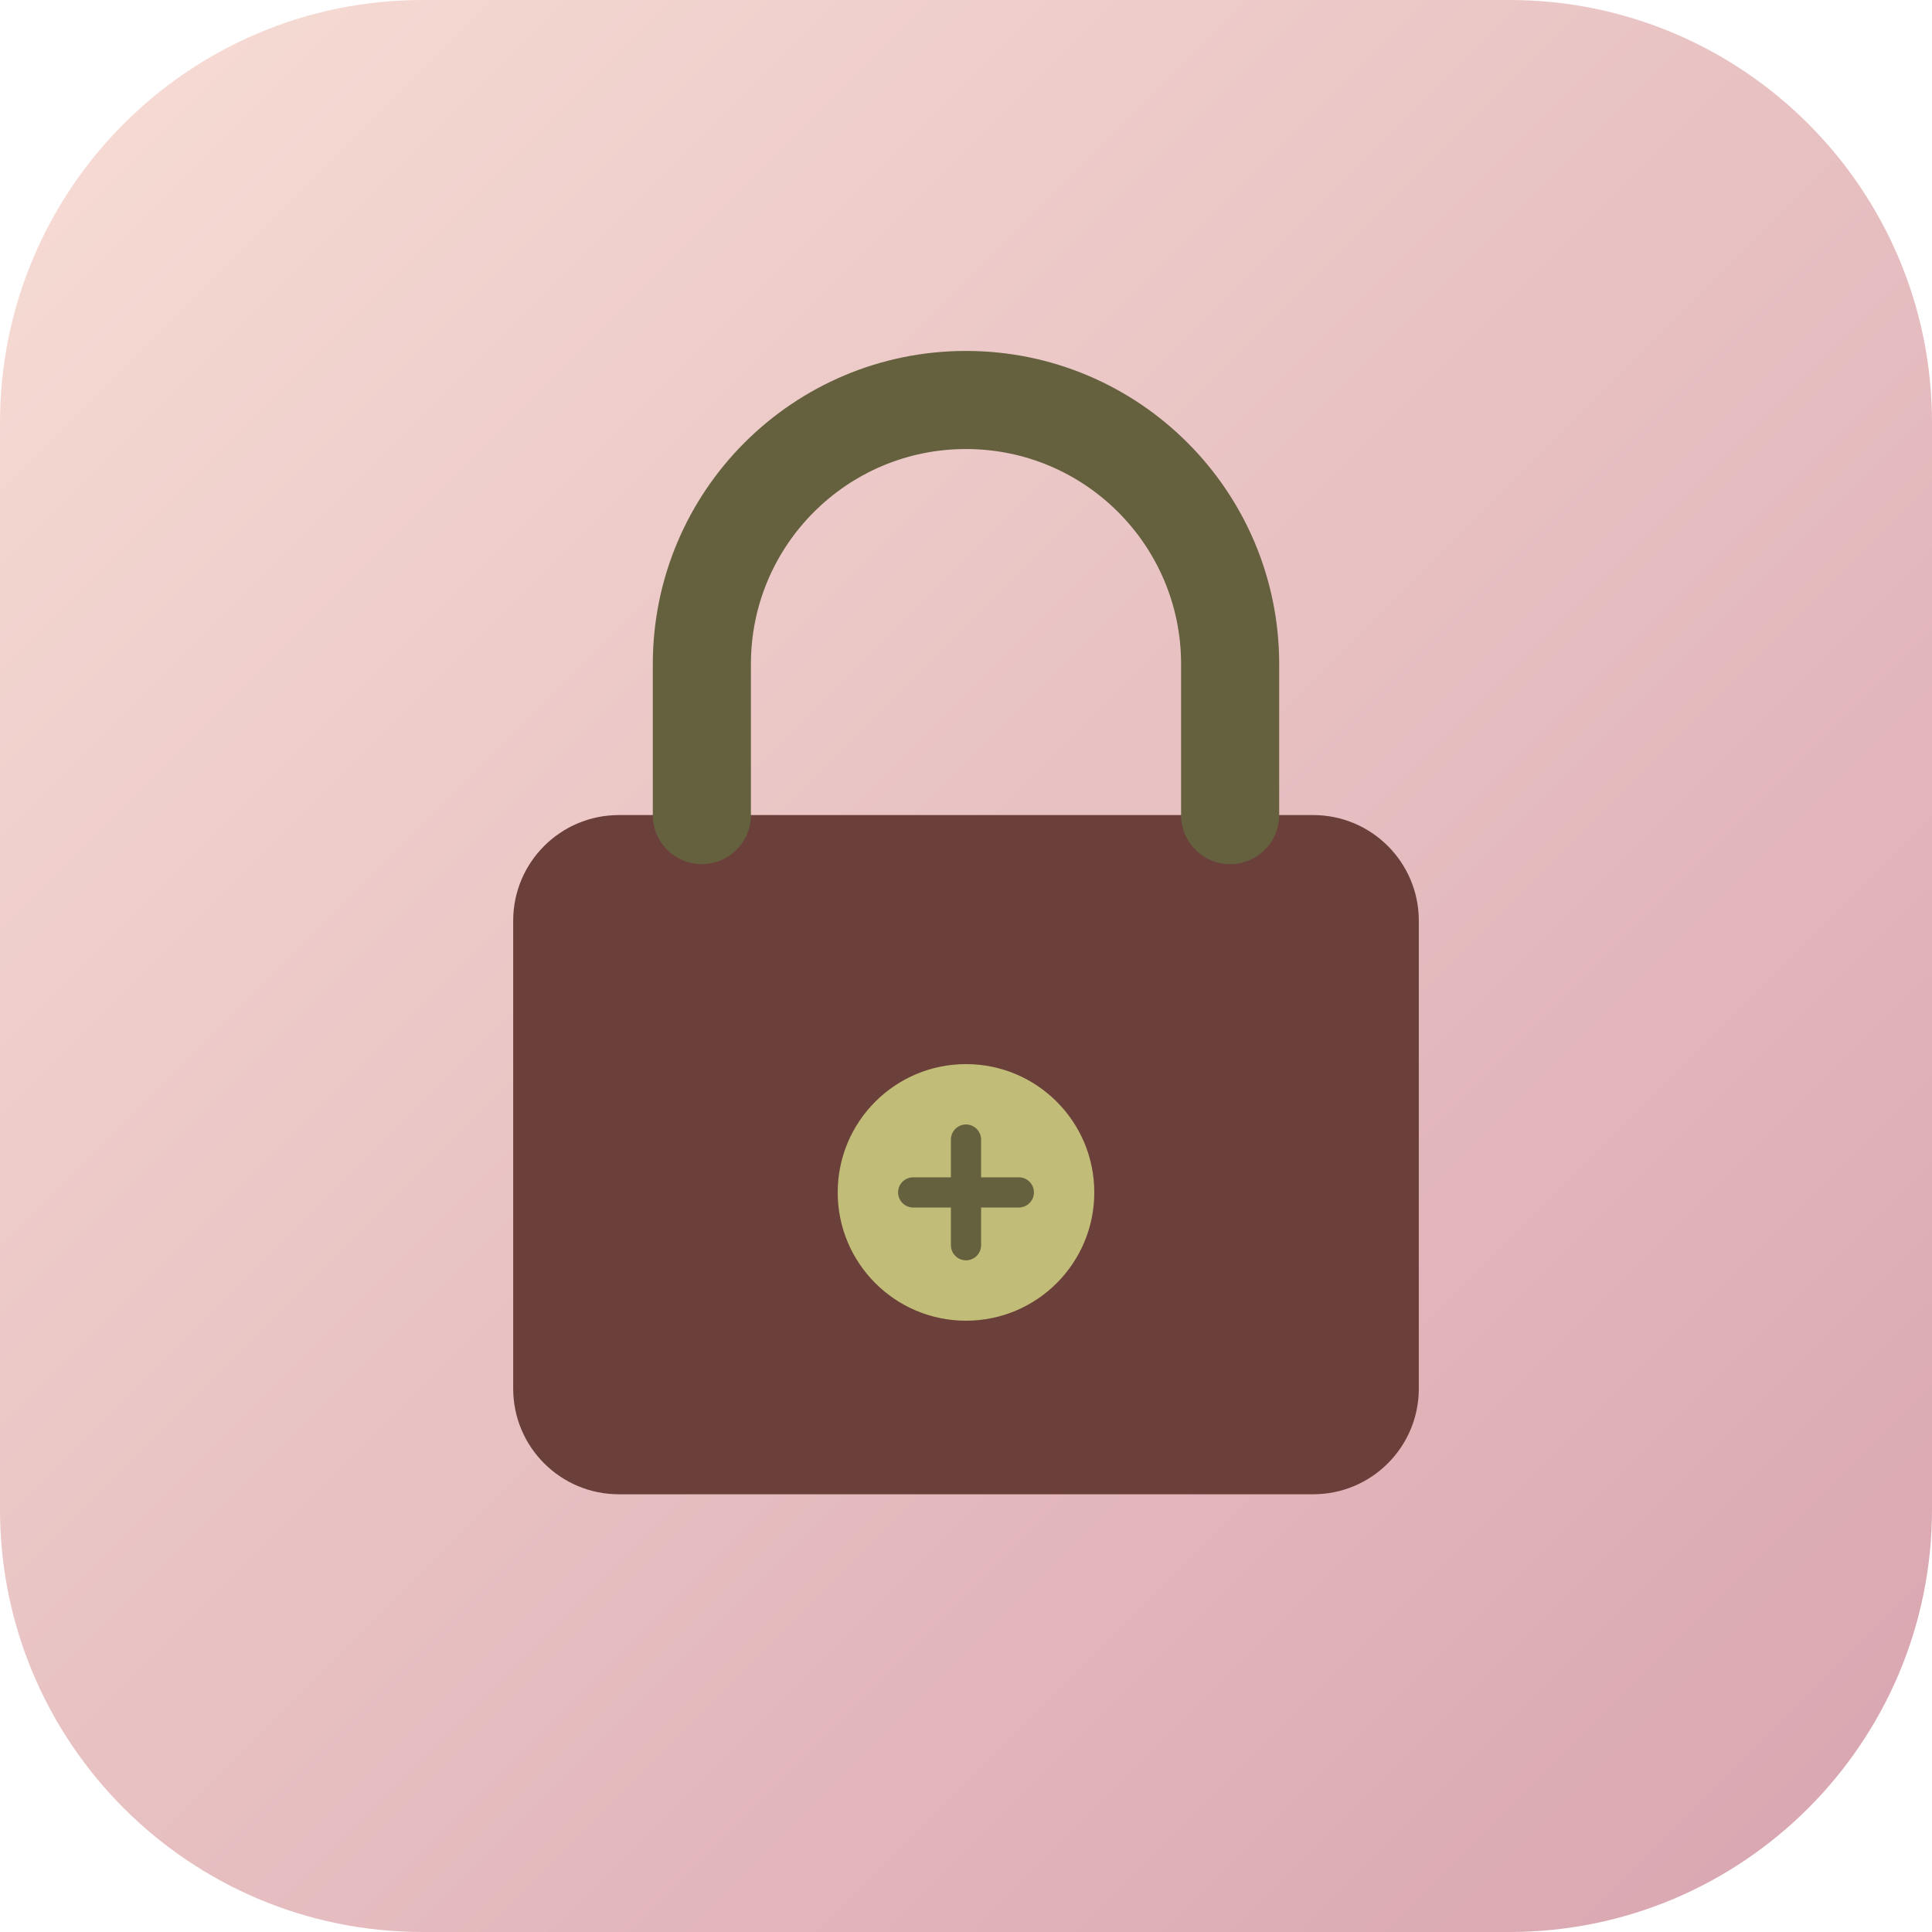
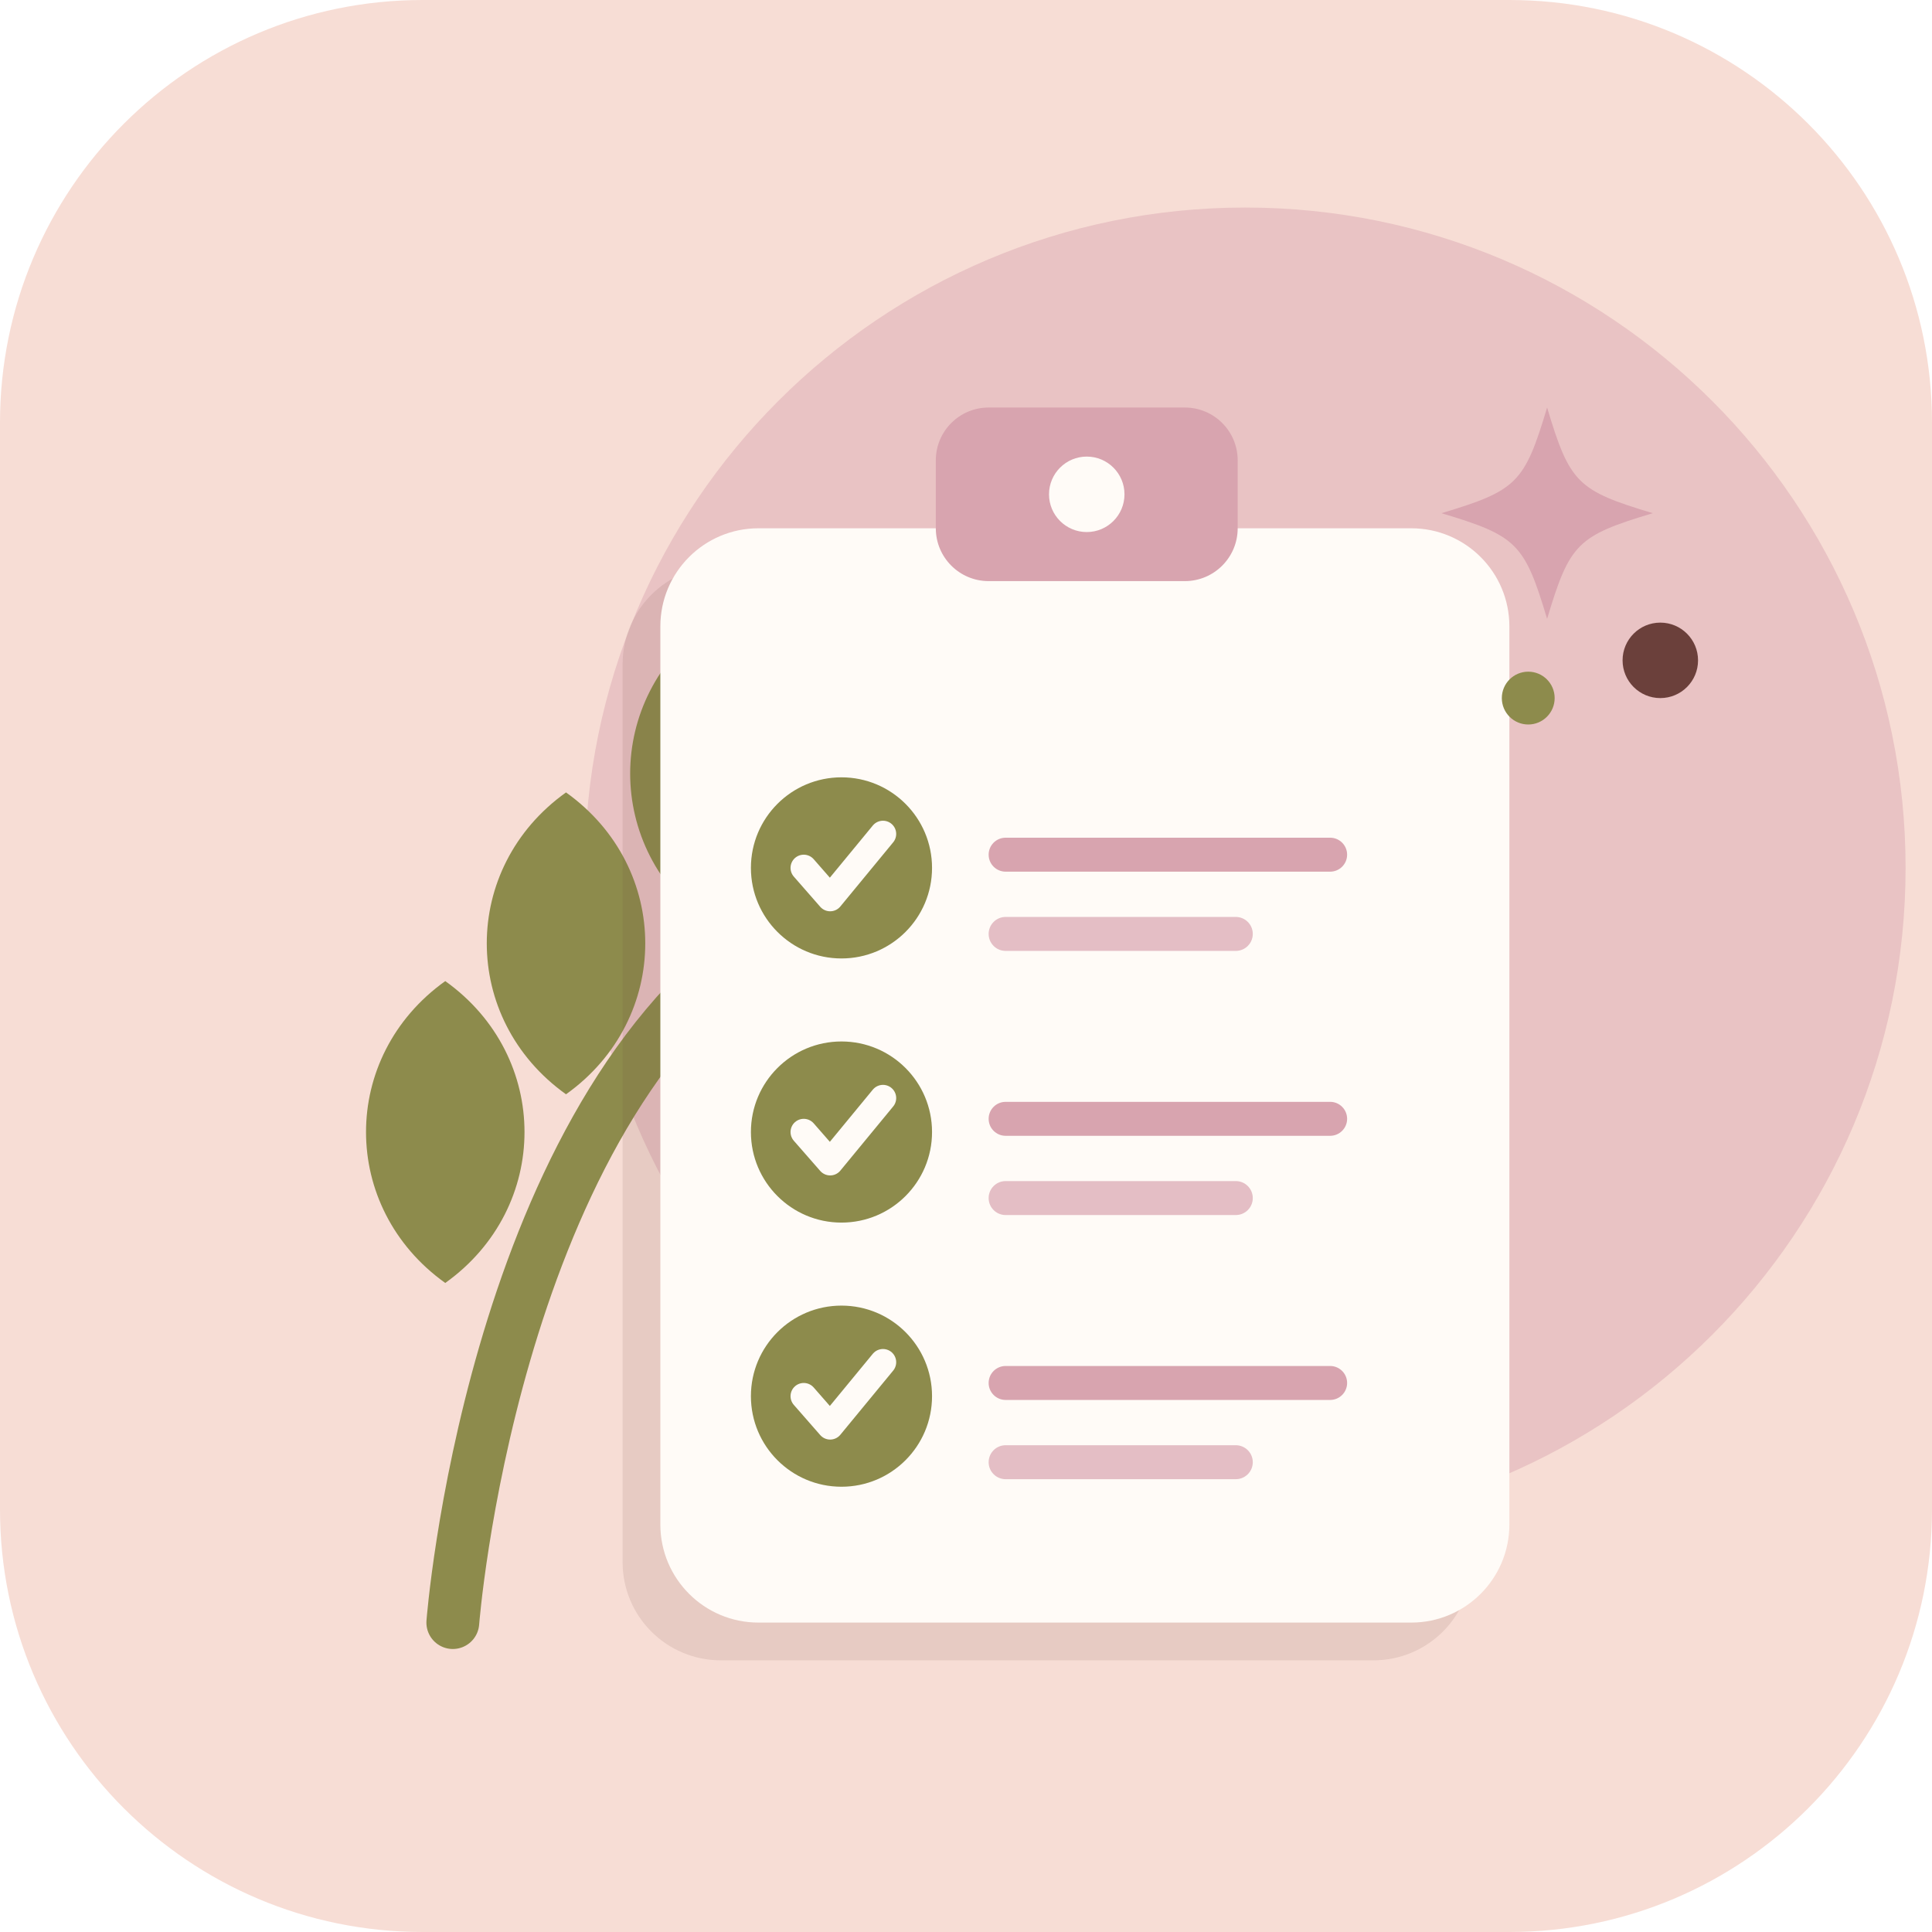
<svg xmlns="http://www.w3.org/2000/svg" viewBox="0 0 512 512">
-   <defs>
-     <linearGradient id="bg" x1="0" y1="0" x2="1" y2="1">
-       <stop offset="0%" stop-color="#F7DDD5" />
-       <stop offset="100%" stop-color="#D8A4AF" />
-     </linearGradient>
-   </defs>
-   <rect width="512" height="512" rx="112" fill="url(#bg)" />
-   <g transform="translate(256 256)">
-     <rect x="-120" y="-40" width="240" height="180" rx="28" fill="#6B403B" />
-     <path d="M -70 -40 v -40 a 70 70 0 0 1 140 0 v 40" fill="none" stroke="#65613F" stroke-width="26" stroke-linecap="round" />
-     <circle cx="0" cy="60" r="34" fill="#C1BC77" />
-     <path d="M -14 60 h 28 M 0 46 v 28" stroke="#65613F" stroke-width="8" stroke-linecap="round" />
+   <rect width="512" height="512" rx="112" fill="#F7DDD5" />
+   <circle cx="330" cy="230" r="175" fill="#D8A4AF" opacity="0.45" />
+   <g fill="none" stroke="#8D8B4C" stroke-width="14" stroke-linecap="round">
+     <path d="M120 430 C120 430 130 300 200 250" />
  </g>
+   <g fill="#8D8B4C">
+     <path d="M118 340 C90 320 90 280 118 260 C146 280 146 320 118 340 Z" />
+     <path d="M150 290 C122 270 122 230 150 210 C178 230 178 270 150 290 Z" />
+     <path d="M188 245 C160 225 160 185 188 165 C216 185 216 225 188 245 Z" />
+   </g>
+   <rect x="165" y="150" width="225" height="290" rx="26" fill="#6B403B" opacity="0.12" />
+   <rect x="175" y="140" width="225" height="290" rx="26" fill="#FFFBF7" />
+   <rect x="248" y="108" width="80" height="46" rx="14" fill="#D8A4AF" />
+   <circle cx="288" cy="131" r="10" fill="#FFFBF7" />
+   <g>
+     <circle cx="223" cy="230" r="24" fill="#8D8B4C" />
+     <path d="M213 230 l7 8 l14 -17" fill="none" stroke="#FFFBF7" stroke-width="7" stroke-linecap="round" stroke-linejoin="round" />
+     <rect x="262" y="222" width="95" height="9" rx="4.5" fill="#D8A4AF" />
+     <rect x="262" y="243" width="70" height="9" rx="4.5" fill="#D8A4AF" opacity="0.7" />
+     <circle cx="223" cy="300" r="24" fill="#8D8B4C" />
+     <path d="M213 300 l7 8 l14 -17" fill="none" stroke="#FFFBF7" stroke-width="7" stroke-linecap="round" stroke-linejoin="round" />
+     <rect x="262" y="292" width="95" height="9" rx="4.5" fill="#D8A4AF" />
+     <rect x="262" y="313" width="70" height="9" rx="4.5" fill="#D8A4AF" opacity="0.7" />
+     <circle cx="223" cy="370" r="24" fill="#8D8B4C" />
+     <path d="M213 370 l7 8 l14 -17" fill="none" stroke="#FFFBF7" stroke-width="7" stroke-linecap="round" stroke-linejoin="round" />
+     <rect x="262" y="362" width="95" height="9" rx="4.5" fill="#D8A4AF" />
+     <rect x="262" y="383" width="70" height="9" rx="4.5" fill="#D8A4AF" opacity="0.7" />
+   </g>
+   <g fill="#D8A4AF">
+     <path d="M410 108 c6 20 8 22 28 28 c-20 6 -22 8 -28 28 c-6 -20 -8 -22 -28 -28 c20 -6 22 -8 28 -28 Z" />
+   </g>
+   <circle cx="440" cy="175" r="10" fill="#6B403B" />
+   <circle cx="405" cy="185" r="7" fill="#8D8B4C" />
</svg>
